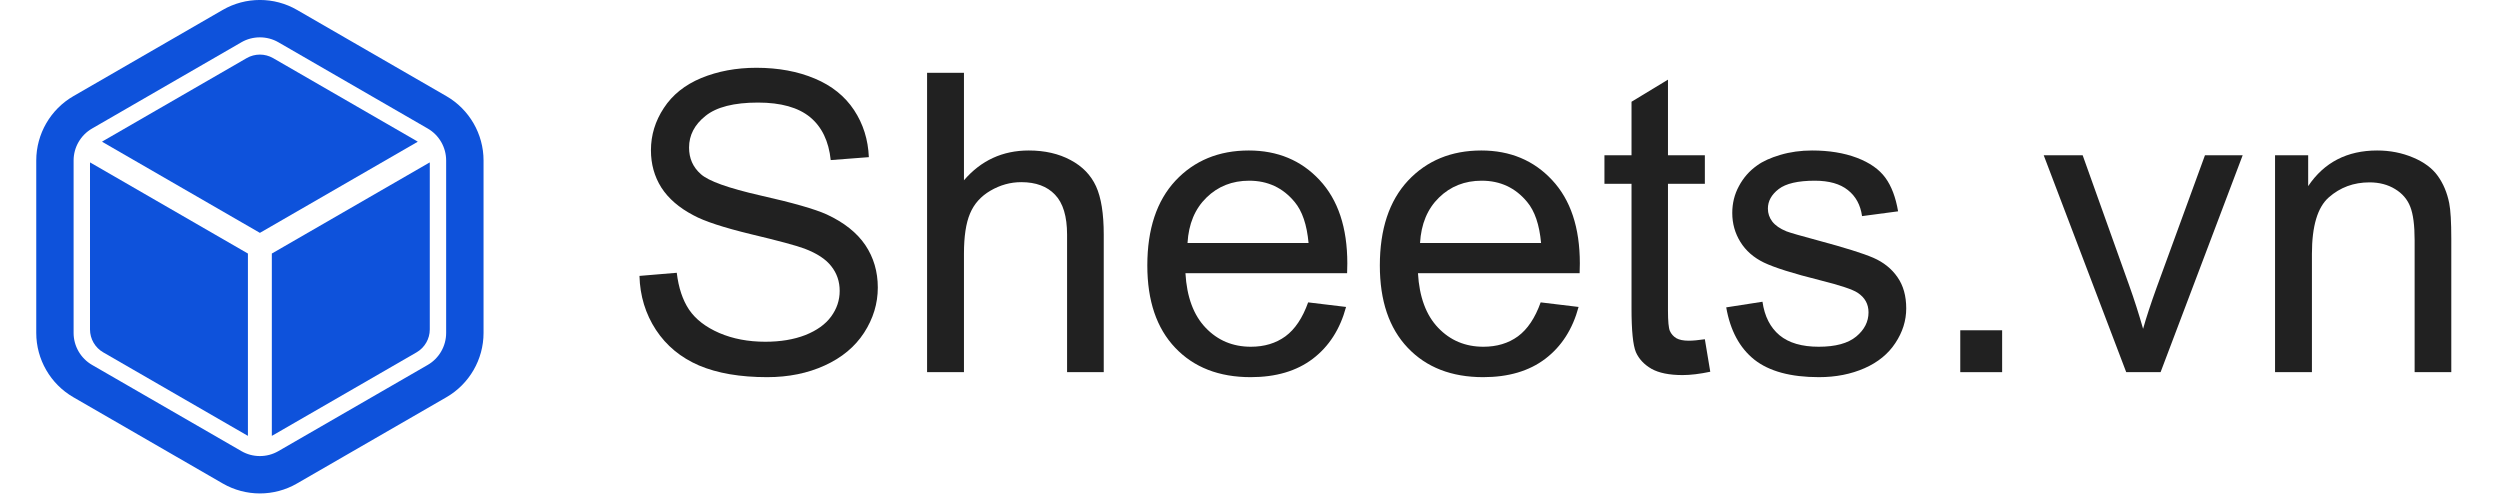
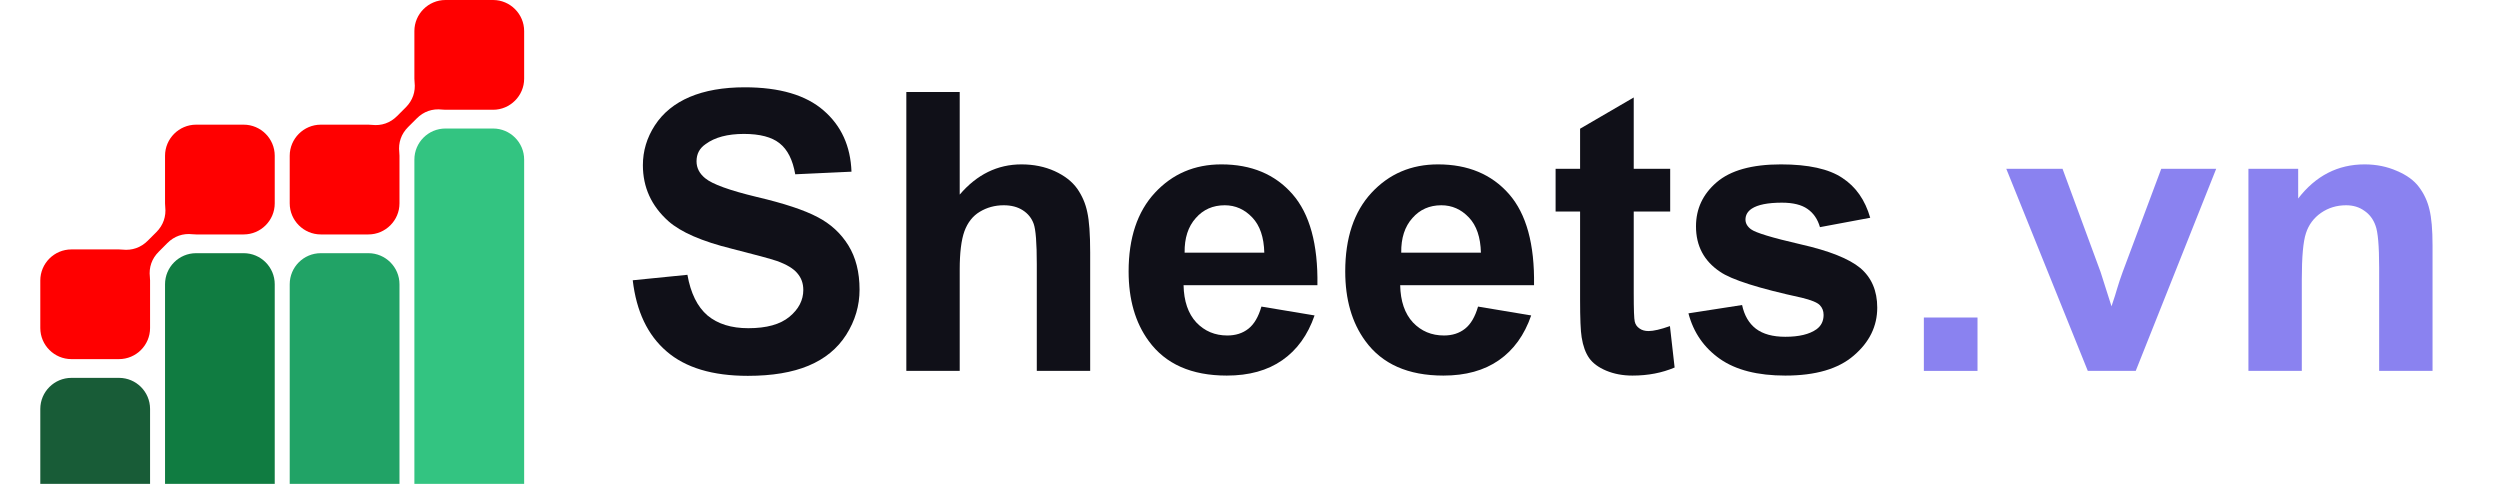
- <svg xmlns="http://www.w3.org/2000/svg" width="250" zoomAndPan="magnify" viewBox="0 0 187.5 37.5" height="50" preserveAspectRatio="xMidYMid meet" version="1.0">
+ <svg xmlns="http://www.w3.org/2000/svg" width="200" zoomAndPan="magnify" viewBox="0 0 150 30" height="40" preserveAspectRatio="xMidYMid meet" version="1.0">
  <defs>
    <g />
-     <clipPath id="a7b1f3b72c">
-       <path d="M 2 0 L 37 0 L 37 37.008 L 2 37.008 Z M 2 0 " clip-rule="nonzero" />
+     <clipPath id="05659c33ac">
+       <path d="M 9 15 L 17 15 L 17 29.031 L 9 29.031 Z M 9 15 " clip-rule="nonzero" />
    </clipPath>
-     <clipPath id="718bea40ad">
-       <path d="M 46 0 L 186.02 0 L 186.02 36 L 46 36 Z M 46 0 " clip-rule="nonzero" />
+     <clipPath id="89a63dd1c1">
+       <path d="M 17 0 L 31.453 0 L 31.453 15 L 17 15 Z M 17 0 " clip-rule="nonzero" />
    </clipPath>
-     <clipPath id="99867574fc">
-       <rect x="0" width="141" y="0" height="36" />
+     <clipPath id="f4e1451cca">
+       <path d="M 17 15 L 24 15 L 24 29.031 L 17 29.031 Z M 17 15 " clip-rule="nonzero" />
+     </clipPath>
+     <clipPath id="294ad0d1a0">
+       <path d="M 24 7 L 31.453 7 L 31.453 29.031 L 24 29.031 Z M 24 7 " clip-rule="nonzero" />
+     </clipPath>
+     <clipPath id="101dd0d0e4">
+       <path d="M 2.418 22 L 10 22 L 10 29.031 L 2.418 29.031 Z M 2.418 22 " clip-rule="nonzero" />
+     </clipPath>
+     <clipPath id="93680726ec">
+       <path d="M 2.418 7 L 17 7 L 17 22 L 2.418 22 Z M 2.418 7 " clip-rule="nonzero" />
+     </clipPath>
+     <clipPath id="0eefbc8a88">
+       <path d="M 37 1 L 147.582 1 L 147.582 28 L 37 28 Z M 37 1 " clip-rule="nonzero" />
+     </clipPath>
+     <clipPath id="d31fe0063f">
+       <path d="M 0.027 4 L 15 4 L 15 22 L 0.027 22 Z M 0.027 4 " clip-rule="nonzero" />
+     </clipPath>
+     <clipPath id="c899428bd1">
+       <rect x="0" width="111" y="0" height="27" />
    </clipPath>
  </defs>
-   <g clip-path="url(#a7b1f3b72c)">
-     <path fill="#0e52db" d="M 33.48 7.211 L 22.273 0.742 C 20.559 -0.25 18.426 -0.25 16.707 0.742 L 5.504 7.211 C 3.785 8.203 2.719 10.051 2.719 12.035 L 2.719 24.973 C 2.719 26.957 3.785 28.801 5.504 29.793 L 16.707 36.262 C 17.566 36.758 18.531 37.008 19.492 37.008 C 20.453 37.008 21.418 36.758 22.273 36.262 L 33.48 29.793 C 35.199 28.801 36.266 26.957 36.266 24.973 L 36.266 12.035 C 36.266 10.051 35.199 8.203 33.48 7.211 M 33.461 24.973 C 33.461 25.957 32.934 26.875 32.082 27.367 L 20.875 33.836 C 20.023 34.328 18.961 34.328 18.109 33.836 L 6.902 27.367 C 6.051 26.875 5.52 25.957 5.52 24.973 L 5.52 12.035 C 5.52 11.047 6.051 10.133 6.902 9.641 L 18.109 3.168 C 18.535 2.922 19.012 2.801 19.492 2.801 C 19.969 2.801 20.449 2.922 20.875 3.168 L 32.082 9.641 C 32.934 10.133 33.461 11.047 33.461 12.035 Z M 33.461 24.973 " fill-opacity="1" fill-rule="nonzero" />
+   <g clip-path="url(#05659c33ac)">
+     <path fill="#107c41" d="M 9.902 29.031 C 12.098 29.031 14.293 29.031 16.484 29.031 C 16.484 26.07 16.484 20.012 16.484 17.055 C 16.484 16.027 15.648 15.191 14.621 15.191 C 13.668 15.191 12.719 15.191 11.766 15.191 C 10.738 15.191 9.902 16.027 9.902 17.055 C 9.902 20.012 9.902 26.07 9.902 29.031 " fill-opacity="1" fill-rule="nonzero" />
  </g>
-   <path fill="#0e52db" d="M 31.242 10.57 L 20.484 4.359 C 20.176 4.184 19.836 4.094 19.492 4.094 C 19.148 4.094 18.805 4.184 18.5 4.359 L 7.742 10.57 C 7.711 10.59 7.68 10.609 7.652 10.629 L 19.492 17.465 L 31.332 10.629 C 31.301 10.609 31.273 10.59 31.242 10.57 " fill-opacity="1" fill-rule="nonzero" />
-   <path fill="#0e52db" d="M 6.75 12.289 L 6.75 24.711 C 6.75 25.414 7.129 26.074 7.742 26.426 L 18.5 32.637 C 18.531 32.656 18.562 32.672 18.594 32.688 L 18.594 19.016 L 6.754 12.18 C 6.754 12.215 6.75 12.25 6.75 12.289 M 20.387 19.016 L 20.387 32.688 C 20.422 32.672 20.453 32.656 20.484 32.637 L 31.242 26.426 C 31.852 26.074 32.234 25.414 32.234 24.711 L 32.234 12.289 C 32.234 12.25 32.23 12.215 32.23 12.18 Z M 20.387 19.016 " fill-opacity="1" fill-rule="nonzero" />
-   <g clip-path="url(#718bea40ad)">
-     <g transform="matrix(1, 0, 0, 1, 46, -0.000000000000001499)">
-       <g clip-path="url(#99867574fc)">
-         <g fill="#212121" fill-opacity="1">
-           <g transform="translate(0.554367, 27.91173)">
-             <g>
-               <path d="M 1.406 -7.219 L 4.203 -7.453 C 4.336 -6.328 4.645 -5.406 5.125 -4.688 C 5.613 -3.969 6.367 -3.383 7.391 -2.938 C 8.41 -2.5 9.562 -2.281 10.844 -2.281 C 11.977 -2.281 12.977 -2.445 13.844 -2.781 C 14.707 -3.125 15.352 -3.586 15.781 -4.172 C 16.207 -4.754 16.422 -5.395 16.422 -6.094 C 16.422 -6.801 16.211 -7.414 15.797 -7.938 C 15.391 -8.469 14.719 -8.91 13.781 -9.266 C 13.176 -9.492 11.844 -9.852 9.781 -10.344 C 7.719 -10.844 6.273 -11.316 5.453 -11.766 C 4.379 -12.328 3.578 -13.02 3.047 -13.844 C 2.523 -14.676 2.266 -15.609 2.266 -16.641 C 2.266 -17.773 2.586 -18.832 3.234 -19.812 C 3.879 -20.801 4.816 -21.551 6.047 -22.062 C 7.285 -22.57 8.66 -22.828 10.172 -22.828 C 11.828 -22.828 13.289 -22.555 14.562 -22.016 C 15.832 -21.484 16.812 -20.695 17.5 -19.656 C 18.188 -18.613 18.555 -17.438 18.609 -16.125 L 15.75 -15.906 C 15.602 -17.32 15.086 -18.395 14.203 -19.125 C 13.316 -19.852 12.016 -20.219 10.297 -20.219 C 8.492 -20.219 7.18 -19.883 6.359 -19.219 C 5.535 -18.562 5.125 -17.77 5.125 -16.844 C 5.125 -16.039 5.414 -15.379 6 -14.859 C 6.57 -14.336 8.066 -13.801 10.484 -13.25 C 12.898 -12.707 14.555 -12.234 15.453 -11.828 C 16.754 -11.223 17.719 -10.457 18.344 -9.531 C 18.969 -8.602 19.281 -7.539 19.281 -6.344 C 19.281 -5.145 18.938 -4.016 18.25 -2.953 C 17.562 -1.898 16.578 -1.082 15.297 -0.5 C 14.023 0.082 12.586 0.375 10.984 0.375 C 8.953 0.375 7.25 0.082 5.875 -0.5 C 4.5 -1.094 3.422 -1.984 2.641 -3.172 C 1.859 -4.367 1.445 -5.719 1.406 -7.219 Z M 1.406 -7.219 " />
+   <g clip-path="url(#89a63dd1c1)">
+     <path fill="#ff0000" d="M 26.727 0 L 29.586 0 C 30.609 0 31.449 0.84 31.449 1.863 L 31.449 4.723 C 31.449 5.746 30.609 6.586 29.586 6.586 L 26.727 6.586 C 26.656 6.586 26.586 6.582 26.52 6.574 C 25.941 6.508 25.418 6.691 25.008 7.102 L 24.484 7.625 C 24.074 8.035 23.891 8.559 23.957 9.137 C 23.965 9.203 23.969 9.273 23.969 9.344 L 23.969 12.203 C 23.969 13.227 23.129 14.066 22.105 14.066 L 19.246 14.066 C 18.223 14.066 17.383 13.227 17.383 12.203 L 17.383 9.344 C 17.383 8.32 18.223 7.48 19.246 7.48 L 22.105 7.48 C 22.176 7.48 22.246 7.484 22.312 7.492 C 22.891 7.559 23.414 7.375 23.824 6.965 L 24.348 6.441 C 24.758 6.031 24.941 5.508 24.875 4.93 C 24.867 4.863 24.863 4.793 24.863 4.723 L 24.863 1.863 C 24.863 0.84 25.703 0 26.727 0 " fill-opacity="1" fill-rule="nonzero" />
+   </g>
+   <g clip-path="url(#f4e1451cca)">
+     <path fill="#21a366" d="M 23.969 17.055 C 23.969 16.027 23.129 15.191 22.105 15.191 C 21.152 15.191 20.199 15.191 19.246 15.191 C 18.219 15.191 17.383 16.027 17.383 17.055 C 17.383 21.047 17.383 25.039 17.383 29.031 L 23.969 29.031 C 23.969 25.039 23.969 21.047 23.969 17.055 " fill-opacity="1" fill-rule="nonzero" />
+   </g>
+   <g clip-path="url(#294ad0d1a0)">
+     <path fill="#33c481" d="M 31.449 9.574 C 31.449 8.547 30.613 7.711 29.586 7.711 C 28.633 7.711 27.68 7.711 26.727 7.711 C 25.699 7.711 24.863 8.547 24.863 9.574 C 24.863 16.059 24.863 22.543 24.863 29.031 L 31.449 29.031 C 31.449 22.543 31.449 16.059 31.449 9.574 " fill-opacity="1" fill-rule="nonzero" />
+   </g>
+   <g clip-path="url(#101dd0d0e4)">
+     <path fill="#185c37" d="M 9.004 29.031 L 9.004 24.535 C 9.004 23.508 8.168 22.672 7.141 22.672 C 6.188 22.672 5.234 22.672 4.285 22.672 C 3.258 22.672 2.418 23.508 2.418 24.535 L 2.418 29.031 L 9.004 29.031 " fill-opacity="1" fill-rule="nonzero" />
+   </g>
+   <g clip-path="url(#93680726ec)">
+     <path fill="#ff0000" d="M 11.766 7.48 L 14.621 7.48 C 15.648 7.48 16.484 8.32 16.484 9.344 L 16.484 12.203 C 16.484 13.227 15.648 14.066 14.621 14.066 L 11.766 14.066 C 11.695 14.066 11.625 14.062 11.555 14.055 C 10.977 13.988 10.453 14.172 10.043 14.582 L 9.523 15.105 C 9.109 15.516 8.926 16.039 8.992 16.617 C 9 16.688 9.004 16.758 9.004 16.828 L 9.004 19.684 C 9.004 20.711 8.164 21.547 7.141 21.547 L 4.285 21.547 C 3.258 21.547 2.418 20.711 2.418 19.684 L 2.418 16.828 C 2.418 15.801 3.258 14.965 4.285 14.965 L 7.141 14.965 C 7.211 14.965 7.281 14.969 7.352 14.977 C 7.926 15.039 8.453 14.855 8.863 14.445 L 9.383 13.926 C 9.793 13.516 9.977 12.988 9.914 12.414 C 9.906 12.344 9.902 12.273 9.902 12.203 L 9.902 9.344 C 9.902 8.32 10.738 7.48 11.766 7.48 " fill-opacity="1" fill-rule="nonzero" />
+   </g>
+   <g clip-path="url(#0eefbc8a88)">
+     <g transform="matrix(1, 0, 0, 1, 37, 1)">
+       <g clip-path="url(#c899428bd1)">
+         <g clip-path="url(#d31fe0063f)">
+           <g fill="#101018" fill-opacity="1">
+             <g transform="translate(0.120186, 21.25397)">
+               <g>
+                 <path d="M 0.844 -5.438 L 4.125 -5.766 C 4.32 -4.66 4.723 -3.848 5.328 -3.328 C 5.941 -2.816 6.758 -2.562 7.781 -2.562 C 8.875 -2.562 9.695 -2.789 10.25 -3.25 C 10.801 -3.707 11.078 -4.242 11.078 -4.859 C 11.078 -5.254 10.957 -5.586 10.719 -5.859 C 10.488 -6.141 10.082 -6.383 9.5 -6.594 C 9.102 -6.727 8.203 -6.973 6.797 -7.328 C 4.992 -7.773 3.723 -8.328 2.984 -8.984 C 1.961 -9.898 1.453 -11.02 1.453 -12.344 C 1.453 -13.195 1.691 -13.992 2.172 -14.734 C 2.66 -15.484 3.359 -16.051 4.266 -16.438 C 5.172 -16.82 6.27 -17.016 7.562 -17.016 C 9.656 -17.016 11.234 -16.551 12.297 -15.625 C 13.359 -14.707 13.914 -13.484 13.969 -11.953 L 10.594 -11.797 C 10.445 -12.66 10.133 -13.281 9.656 -13.656 C 9.188 -14.031 8.473 -14.219 7.516 -14.219 C 6.535 -14.219 5.77 -14.016 5.219 -13.609 C 4.852 -13.359 4.672 -13.016 4.672 -12.578 C 4.672 -12.18 4.844 -11.844 5.188 -11.562 C 5.613 -11.207 6.645 -10.832 8.281 -10.438 C 9.926 -10.051 11.141 -9.648 11.922 -9.234 C 12.711 -8.828 13.332 -8.258 13.781 -7.531 C 14.227 -6.812 14.453 -5.926 14.453 -4.875 C 14.453 -3.914 14.188 -3.016 13.656 -2.172 C 13.125 -1.336 12.367 -0.719 11.391 -0.312 C 10.422 0.094 9.207 0.297 7.75 0.297 C 5.633 0.297 4.008 -0.191 2.875 -1.172 C 1.738 -2.148 1.062 -3.57 0.844 -5.438 Z M 0.844 -5.438 " />
+               </g>
            </g>
          </g>
        </g>
-         <g fill="#212121" fill-opacity="1">
-           <g transform="translate(21.46894, 27.91173)">
+         <g fill="#101018" fill-opacity="1">
+           <g transform="translate(15.70764, 21.25397)">
            <g>
-               <path d="M 2.062 0 L 2.062 -22.453 L 4.828 -22.453 L 4.828 -14.391 C 6.109 -15.879 7.727 -16.625 9.688 -16.625 C 10.895 -16.625 11.941 -16.383 12.828 -15.906 C 13.711 -15.438 14.348 -14.781 14.734 -13.938 C 15.117 -13.102 15.312 -11.895 15.312 -10.312 L 15.312 0 L 12.562 0 L 12.562 -10.312 C 12.562 -11.688 12.258 -12.688 11.656 -13.312 C 11.062 -13.938 10.219 -14.25 9.125 -14.25 C 8.312 -14.25 7.539 -14.035 6.812 -13.609 C 6.094 -13.191 5.582 -12.617 5.281 -11.891 C 4.977 -11.172 4.828 -10.172 4.828 -8.891 L 4.828 0 Z M 2.062 0 " />
+               <path d="M 4.875 -16.734 L 4.875 -10.578 C 5.906 -11.785 7.141 -12.391 8.578 -12.391 C 9.316 -12.391 9.984 -12.254 10.578 -11.984 C 11.172 -11.711 11.617 -11.363 11.922 -10.938 C 12.223 -10.508 12.426 -10.035 12.531 -9.516 C 12.645 -9.004 12.703 -8.203 12.703 -7.109 L 12.703 0 L 9.5 0 L 9.5 -6.406 C 9.5 -7.676 9.438 -8.484 9.312 -8.828 C 9.188 -9.172 8.969 -9.441 8.656 -9.641 C 8.352 -9.836 7.973 -9.938 7.516 -9.938 C 6.984 -9.938 6.504 -9.805 6.078 -9.547 C 5.66 -9.297 5.352 -8.906 5.156 -8.375 C 4.969 -7.852 4.875 -7.086 4.875 -6.078 L 4.875 0 L 1.672 0 L 1.672 -16.734 Z M 4.875 -16.734 " />
            </g>
          </g>
        </g>
-         <g fill="#212121" fill-opacity="1">
-           <g transform="translate(38.90797, 27.91173)">
+         <g fill="#101018" fill-opacity="1">
+           <g transform="translate(29.98283, 21.25397)">
            <g>
-               <path d="M 13.203 -5.234 L 16.047 -4.891 C 15.598 -3.223 14.766 -1.926 13.547 -1 C 12.336 -0.082 10.785 0.375 8.891 0.375 C 6.516 0.375 4.629 -0.359 3.234 -1.828 C 1.836 -3.297 1.141 -5.352 1.141 -8 C 1.141 -10.727 1.844 -12.848 3.25 -14.359 C 4.664 -15.867 6.5 -16.625 8.75 -16.625 C 10.914 -16.625 12.688 -15.883 14.062 -14.406 C 15.445 -12.926 16.141 -10.844 16.141 -8.156 C 16.141 -8 16.133 -7.754 16.125 -7.422 L 4 -7.422 C 4.102 -5.641 4.609 -4.273 5.516 -3.328 C 6.422 -2.379 7.551 -1.906 8.906 -1.906 C 9.914 -1.906 10.781 -2.164 11.5 -2.688 C 12.219 -3.219 12.785 -4.066 13.203 -5.234 Z M 4.156 -9.688 L 13.234 -9.688 C 13.109 -11.062 12.758 -12.086 12.188 -12.766 C 11.312 -13.828 10.176 -14.359 8.781 -14.359 C 7.508 -14.359 6.441 -13.938 5.578 -13.094 C 4.711 -12.25 4.238 -11.113 4.156 -9.688 Z M 4.156 -9.688 " />
+               <path d="M 8.703 -3.859 L 11.891 -3.328 C 11.484 -2.148 10.836 -1.254 9.953 -0.641 C 9.066 -0.023 7.957 0.281 6.625 0.281 C 4.508 0.281 2.945 -0.41 1.938 -1.797 C 1.133 -2.898 0.734 -4.289 0.734 -5.969 C 0.734 -7.977 1.258 -9.551 2.312 -10.688 C 3.363 -11.82 4.691 -12.391 6.297 -12.391 C 8.098 -12.391 9.52 -11.797 10.562 -10.609 C 11.602 -9.422 12.102 -7.598 12.062 -5.141 L 4.031 -5.141 C 4.051 -4.18 4.305 -3.438 4.797 -2.906 C 5.297 -2.383 5.914 -2.125 6.656 -2.125 C 7.156 -2.125 7.578 -2.258 7.922 -2.531 C 8.266 -2.801 8.523 -3.242 8.703 -3.859 Z M 8.875 -7.094 C 8.852 -8.02 8.613 -8.723 8.156 -9.203 C 7.695 -9.691 7.145 -9.938 6.5 -9.938 C 5.789 -9.938 5.211 -9.68 4.766 -9.172 C 4.305 -8.66 4.082 -7.969 4.094 -7.094 Z M 8.875 -7.094 " />
            </g>
          </g>
        </g>
-         <g fill="#212121" fill-opacity="1">
-           <g transform="translate(56.347, 27.91173)">
+         <g fill="#101018" fill-opacity="1">
+           <g transform="translate(42.97999, 21.25397)">
            <g>
-               <path d="M 13.203 -5.234 L 16.047 -4.891 C 15.598 -3.223 14.766 -1.926 13.547 -1 C 12.336 -0.082 10.785 0.375 8.891 0.375 C 6.516 0.375 4.629 -0.359 3.234 -1.828 C 1.836 -3.297 1.141 -5.352 1.141 -8 C 1.141 -10.727 1.844 -12.848 3.25 -14.359 C 4.664 -15.867 6.5 -16.625 8.75 -16.625 C 10.914 -16.625 12.688 -15.883 14.062 -14.406 C 15.445 -12.926 16.141 -10.844 16.141 -8.156 C 16.141 -8 16.133 -7.754 16.125 -7.422 L 4 -7.422 C 4.102 -5.641 4.609 -4.273 5.516 -3.328 C 6.422 -2.379 7.551 -1.906 8.906 -1.906 C 9.914 -1.906 10.781 -2.164 11.5 -2.688 C 12.219 -3.219 12.785 -4.066 13.203 -5.234 Z M 4.156 -9.688 L 13.234 -9.688 C 13.109 -11.062 12.758 -12.086 12.188 -12.766 C 11.312 -13.828 10.176 -14.359 8.781 -14.359 C 7.508 -14.359 6.441 -13.938 5.578 -13.094 C 4.711 -12.25 4.238 -11.113 4.156 -9.688 Z M 4.156 -9.688 " />
+               <path d="M 8.703 -3.859 L 11.891 -3.328 C 11.484 -2.148 10.836 -1.254 9.953 -0.641 C 9.066 -0.023 7.957 0.281 6.625 0.281 C 4.508 0.281 2.945 -0.41 1.938 -1.797 C 1.133 -2.898 0.734 -4.289 0.734 -5.969 C 0.734 -7.977 1.258 -9.551 2.312 -10.688 C 3.363 -11.82 4.691 -12.391 6.297 -12.391 C 8.098 -12.391 9.52 -11.797 10.562 -10.609 C 11.602 -9.422 12.102 -7.598 12.062 -5.141 L 4.031 -5.141 C 4.051 -4.18 4.305 -3.438 4.797 -2.906 C 5.297 -2.383 5.914 -2.125 6.656 -2.125 C 7.156 -2.125 7.578 -2.258 7.922 -2.531 C 8.266 -2.801 8.523 -3.242 8.703 -3.859 Z M 8.875 -7.094 C 8.852 -8.02 8.613 -8.723 8.156 -9.203 C 7.695 -9.691 7.145 -9.938 6.5 -9.938 C 5.789 -9.938 5.211 -9.68 4.766 -9.172 C 4.305 -8.66 4.082 -7.969 4.094 -7.094 Z M 8.875 -7.094 " />
            </g>
          </g>
        </g>
-         <g fill="#212121" fill-opacity="1">
-           <g transform="translate(73.78603, 27.91173)">
+         <g fill="#101018" fill-opacity="1">
+           <g transform="translate(55.97715, 21.25397)">
            <g>
-               <path d="M 8.078 -2.469 L 8.484 -0.031 C 7.703 0.133 7.008 0.219 6.406 0.219 C 5.406 0.219 4.629 0.059 4.078 -0.25 C 3.523 -0.57 3.133 -0.988 2.906 -1.5 C 2.688 -2.02 2.578 -3.109 2.578 -4.766 L 2.578 -14.125 L 0.547 -14.125 L 0.547 -16.266 L 2.578 -16.266 L 2.578 -20.281 L 5.312 -21.938 L 5.312 -16.266 L 8.078 -16.266 L 8.078 -14.125 L 5.312 -14.125 L 5.312 -4.609 C 5.312 -3.828 5.359 -3.32 5.453 -3.094 C 5.555 -2.863 5.719 -2.68 5.938 -2.547 C 6.156 -2.422 6.469 -2.359 6.875 -2.359 C 7.176 -2.359 7.578 -2.395 8.078 -2.469 Z M 8.078 -2.469 " />
+               <path d="M 7.234 -12.125 L 7.234 -9.562 L 5.047 -9.562 L 5.047 -4.672 C 5.047 -3.691 5.066 -3.117 5.109 -2.953 C 5.148 -2.785 5.242 -2.648 5.391 -2.547 C 5.535 -2.441 5.719 -2.391 5.938 -2.391 C 6.227 -2.391 6.656 -2.488 7.219 -2.688 L 7.5 -0.203 C 6.75 0.117 5.906 0.281 4.969 0.281 C 4.383 0.281 3.859 0.18 3.391 -0.016 C 2.93 -0.211 2.594 -0.461 2.375 -0.766 C 2.156 -1.078 2.004 -1.492 1.922 -2.016 C 1.859 -2.391 1.828 -3.145 1.828 -4.281 L 1.828 -9.562 L 0.359 -9.562 L 0.359 -12.125 L 1.828 -12.125 L 1.828 -14.531 L 5.047 -16.406 L 5.047 -12.125 Z M 7.234 -12.125 " />
            </g>
          </g>
        </g>
-         <g fill="#212121" fill-opacity="1">
-           <g transform="translate(82.49789, 27.91173)">
+         <g fill="#101018" fill-opacity="1">
+           <g transform="translate(63.75947, 21.25397)">
            <g>
-               <path d="M 0.969 -4.859 L 3.688 -5.281 C 3.844 -4.188 4.27 -3.348 4.969 -2.766 C 5.664 -2.191 6.645 -1.906 7.906 -1.906 C 9.164 -1.906 10.102 -2.16 10.719 -2.672 C 11.332 -3.18 11.641 -3.785 11.641 -4.484 C 11.641 -5.109 11.367 -5.598 10.828 -5.953 C 10.453 -6.203 9.516 -6.516 8.016 -6.891 C 5.984 -7.398 4.578 -7.844 3.797 -8.219 C 3.023 -8.594 2.438 -9.109 2.031 -9.766 C 1.625 -10.422 1.422 -11.145 1.422 -11.938 C 1.422 -12.664 1.586 -13.336 1.922 -13.953 C 2.254 -14.578 2.707 -15.094 3.281 -15.5 C 3.707 -15.812 4.289 -16.078 5.031 -16.297 C 5.77 -16.516 6.562 -16.625 7.406 -16.625 C 8.688 -16.625 9.805 -16.441 10.766 -16.078 C 11.734 -15.711 12.445 -15.211 12.906 -14.578 C 13.363 -13.953 13.68 -13.113 13.859 -12.062 L 11.156 -11.703 C 11.039 -12.535 10.688 -13.188 10.094 -13.656 C 9.508 -14.125 8.68 -14.359 7.609 -14.359 C 6.348 -14.359 5.445 -14.148 4.906 -13.734 C 4.363 -13.316 4.094 -12.828 4.094 -12.266 C 4.094 -11.91 4.203 -11.586 4.422 -11.297 C 4.648 -11.004 5.004 -10.758 5.484 -10.562 C 5.754 -10.457 6.566 -10.223 7.922 -9.859 C 9.867 -9.336 11.227 -8.91 12 -8.578 C 12.77 -8.242 13.375 -7.758 13.812 -7.125 C 14.25 -6.5 14.469 -5.719 14.469 -4.781 C 14.469 -3.863 14.195 -3 13.656 -2.188 C 13.125 -1.375 12.352 -0.742 11.344 -0.297 C 10.332 0.148 9.191 0.375 7.922 0.375 C 5.805 0.375 4.191 -0.062 3.078 -0.938 C 1.973 -1.82 1.27 -3.129 0.969 -4.859 Z M 0.969 -4.859 " />
+               <path d="M 0.547 -3.453 L 3.766 -3.953 C 3.898 -3.328 4.176 -2.852 4.594 -2.531 C 5.02 -2.207 5.609 -2.047 6.359 -2.047 C 7.18 -2.047 7.805 -2.195 8.234 -2.5 C 8.516 -2.707 8.656 -2.992 8.656 -3.359 C 8.656 -3.598 8.578 -3.797 8.422 -3.953 C 8.266 -4.109 7.906 -4.254 7.344 -4.391 C 4.758 -4.953 3.125 -5.473 2.438 -5.953 C 1.477 -6.598 1 -7.504 1 -8.672 C 1 -9.723 1.41 -10.602 2.234 -11.312 C 3.066 -12.031 4.352 -12.391 6.094 -12.391 C 7.75 -12.391 8.977 -12.117 9.781 -11.578 C 10.594 -11.047 11.148 -10.25 11.453 -9.188 L 8.438 -8.625 C 8.301 -9.102 8.051 -9.469 7.688 -9.719 C 7.332 -9.969 6.82 -10.094 6.156 -10.094 C 5.312 -10.094 4.707 -9.973 4.344 -9.734 C 4.094 -9.566 3.969 -9.348 3.969 -9.078 C 3.969 -8.859 4.078 -8.664 4.297 -8.5 C 4.578 -8.289 5.57 -7.988 7.281 -7.594 C 8.988 -7.207 10.18 -6.734 10.859 -6.172 C 11.535 -5.598 11.875 -4.805 11.875 -3.797 C 11.875 -2.68 11.406 -1.723 10.469 -0.922 C 9.539 -0.117 8.172 0.281 6.359 0.281 C 4.703 0.281 3.395 -0.051 2.438 -0.719 C 1.477 -1.395 0.848 -2.305 0.547 -3.453 Z M 0.547 -3.453 " />
            </g>
          </g>
        </g>
-         <g fill="#212121" fill-opacity="1">
-           <g transform="translate(98.17616, 27.91173)">
+         <g fill="#8a82f0" fill-opacity="1">
+           <g transform="translate(76.75945, 21.25397)">
            <g>
-               <path d="M 2.844 0 L 2.844 -3.141 L 5.984 -3.141 L 5.984 0 Z M 2.844 0 " />
+               <path d="M 1.672 0 L 1.672 -3.203 L 4.891 -3.203 L 4.891 0 Z M 1.672 0 " />
            </g>
          </g>
        </g>
-         <g fill="#212121" fill-opacity="1">
-           <g transform="translate(106.888, 27.91173)">
+         <g fill="#8a82f0" fill-opacity="1">
+           <g transform="translate(83.25233, 21.25397)">
            <g>
-               <path d="M 6.578 0 L 0.391 -16.266 L 3.312 -16.266 L 6.797 -6.516 C 7.172 -5.473 7.52 -4.383 7.844 -3.25 C 8.082 -4.102 8.422 -5.133 8.859 -6.344 L 12.484 -16.266 L 15.312 -16.266 L 9.156 0 Z M 6.578 0 " />
+               <path d="M 5.016 0 L 0.125 -12.125 L 3.5 -12.125 L 5.781 -5.938 L 6.438 -3.875 C 6.613 -4.395 6.723 -4.738 6.766 -4.906 C 6.867 -5.25 6.984 -5.594 7.109 -5.938 L 9.422 -12.125 L 12.719 -12.125 L 7.891 0 Z M 5.016 0 " />
            </g>
          </g>
        </g>
-         <g fill="#212121" fill-opacity="1">
-           <g transform="translate(122.5663, 27.91173)">
+         <g fill="#8a82f0" fill-opacity="1">
+           <g transform="translate(96.24949, 21.25397)">
            <g>
-               <path d="M 2.062 0 L 2.062 -16.266 L 4.547 -16.266 L 4.547 -13.953 C 5.742 -15.734 7.469 -16.625 9.719 -16.625 C 10.695 -16.625 11.598 -16.445 12.422 -16.094 C 13.242 -15.75 13.859 -15.289 14.266 -14.719 C 14.68 -14.145 14.969 -13.461 15.125 -12.672 C 15.227 -12.16 15.281 -11.27 15.281 -10 L 15.281 0 L 12.531 0 L 12.531 -9.891 C 12.531 -11.016 12.422 -11.852 12.203 -12.406 C 11.984 -12.969 11.602 -13.41 11.062 -13.734 C 10.52 -14.066 9.879 -14.234 9.141 -14.234 C 7.961 -14.234 6.945 -13.859 6.094 -13.109 C 5.25 -12.367 4.828 -10.957 4.828 -8.875 L 4.828 0 Z M 2.062 0 " />
+               <path d="M 12.703 0 L 9.5 0 L 9.5 -6.188 C 9.5 -7.5 9.426 -8.344 9.281 -8.719 C 9.145 -9.102 8.922 -9.398 8.609 -9.609 C 8.305 -9.828 7.941 -9.938 7.516 -9.938 C 6.953 -9.938 6.453 -9.785 6.016 -9.484 C 5.578 -9.18 5.273 -8.773 5.109 -8.266 C 4.941 -7.766 4.859 -6.836 4.859 -5.484 L 4.859 0 L 1.656 0 L 1.656 -12.125 L 4.641 -12.125 L 4.641 -10.344 C 5.691 -11.707 7.02 -12.391 8.625 -12.391 C 9.332 -12.391 9.977 -12.258 10.562 -12 C 11.156 -11.75 11.598 -11.426 11.891 -11.031 C 12.191 -10.633 12.398 -10.188 12.516 -9.688 C 12.641 -9.188 12.703 -8.469 12.703 -7.531 Z M 12.703 0 " />
            </g>
          </g>
        </g>
      </g>
    </g>
  </g>
</svg>
